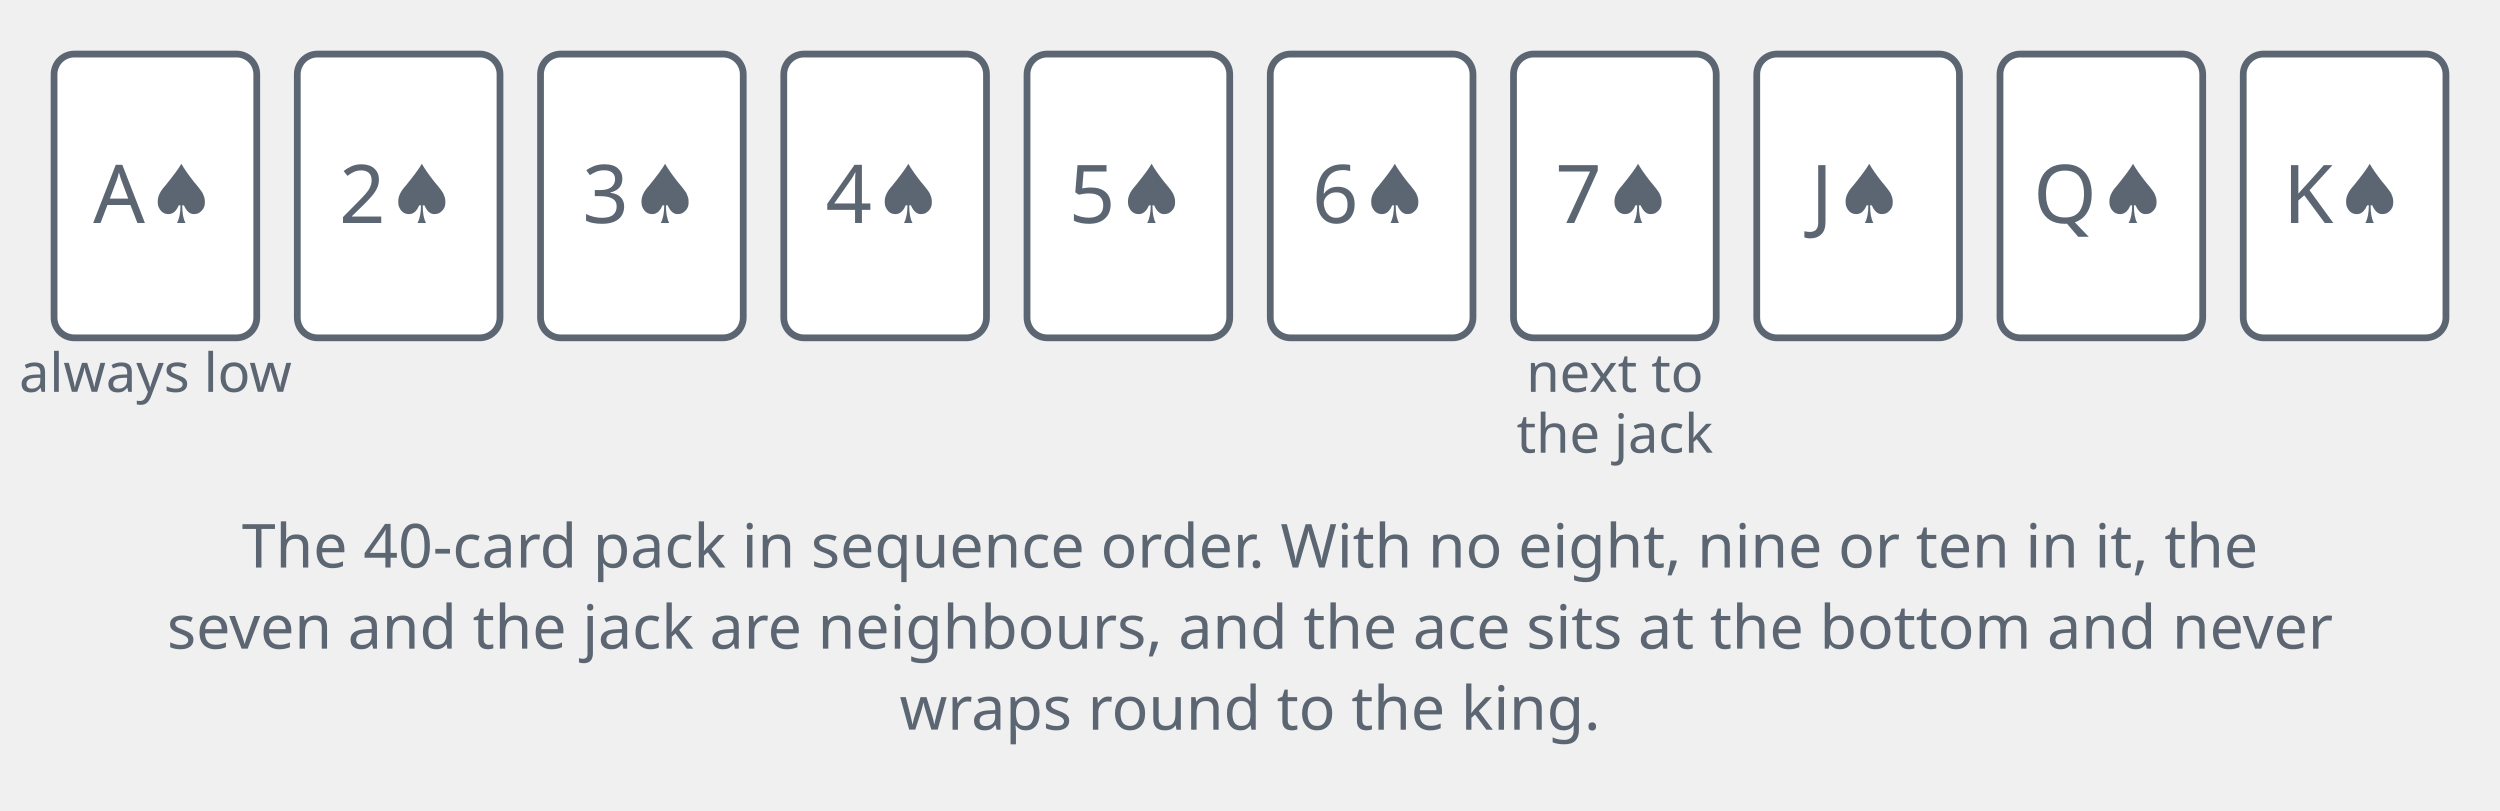
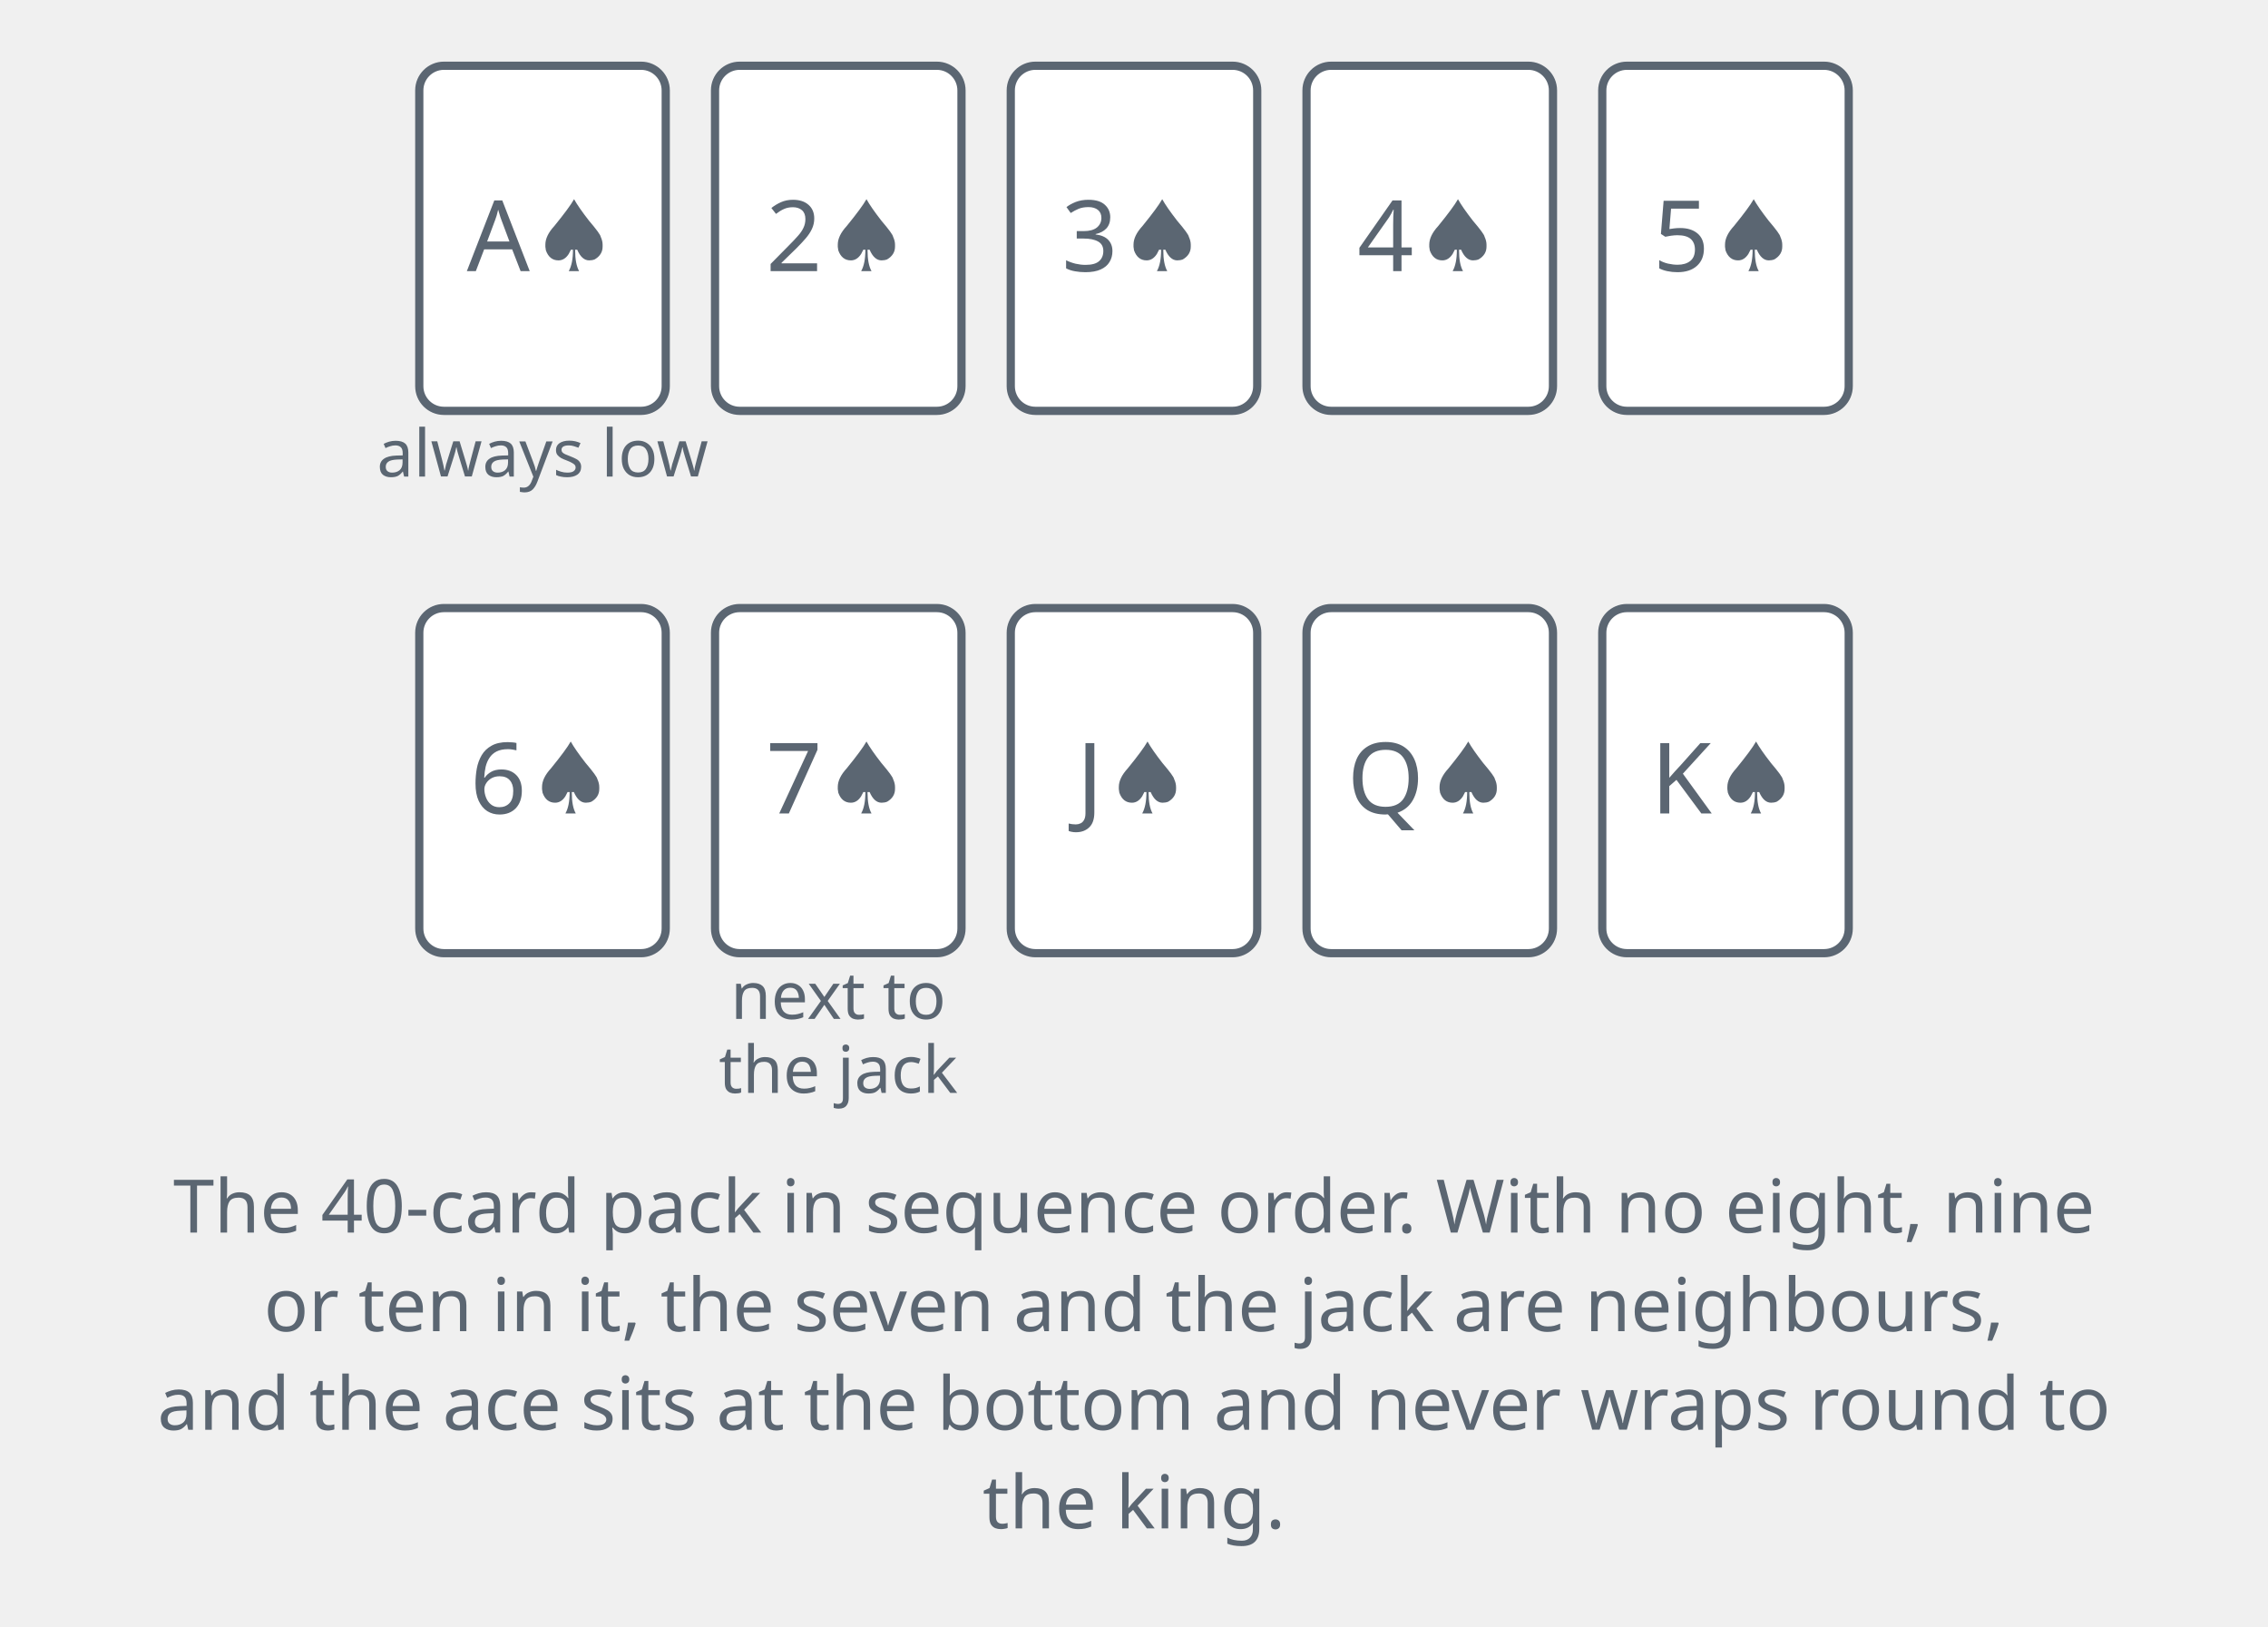
- <svg xmlns="http://www.w3.org/2000/svg" viewBox="0 0 370 120" width="592" height="192" role="img" aria-label="Conquian: The 40-card pack in sequence order. With no eight, nine or ten in it, the seven and the jack are neighbours, and the ace sits at the bottom and never wraps round to the king.">
-   <rect x="8.0" y="8.0" width="30" height="42" rx="3" fill="#ffffff" stroke="#5b6672" stroke-width="1" />
-   <text x="23.0" y="33.0" text-anchor="middle" font-family="system-ui, sans-serif" font-size="12" fill="#5b6672">A♠</text>
-   <text x="23.0" y="58.0" text-anchor="middle" font-family="system-ui, sans-serif" font-size="8" fill="#5b6672">always low</text>
-   <rect x="44.0" y="8.0" width="30" height="42" rx="3" fill="#ffffff" stroke="#5b6672" stroke-width="1" />
-   <text x="59.0" y="33.0" text-anchor="middle" font-family="system-ui, sans-serif" font-size="12" fill="#5b6672">2♠</text>
-   <rect x="80.0" y="8.0" width="30" height="42" rx="3" fill="#ffffff" stroke="#5b6672" stroke-width="1" />
-   <text x="95.0" y="33.0" text-anchor="middle" font-family="system-ui, sans-serif" font-size="12" fill="#5b6672">3♠</text>
-   <rect x="116.0" y="8.0" width="30" height="42" rx="3" fill="#ffffff" stroke="#5b6672" stroke-width="1" />
-   <text x="131.0" y="33.0" text-anchor="middle" font-family="system-ui, sans-serif" font-size="12" fill="#5b6672">4♠</text>
-   <rect x="152.0" y="8.0" width="30" height="42" rx="3" fill="#ffffff" stroke="#5b6672" stroke-width="1" />
-   <text x="167.0" y="33.0" text-anchor="middle" font-family="system-ui, sans-serif" font-size="12" fill="#5b6672">5♠</text>
-   <rect x="188.0" y="8.0" width="30" height="42" rx="3" fill="#ffffff" stroke="#5b6672" stroke-width="1" />
-   <text x="203.0" y="33.0" text-anchor="middle" font-family="system-ui, sans-serif" font-size="12" fill="#5b6672">6♠</text>
-   <rect x="224.0" y="8.0" width="30" height="42" rx="3" fill="#ffffff" stroke="#5b6672" stroke-width="1" />
-   <text x="239.0" y="33.0" text-anchor="middle" font-family="system-ui, sans-serif" font-size="12" fill="#5b6672">7♠</text>
-   <text x="239.0" y="58.0" text-anchor="middle" font-family="system-ui, sans-serif" font-size="8" fill="#5b6672">next to</text>
-   <text x="239.0" y="67.0" text-anchor="middle" font-family="system-ui, sans-serif" font-size="8" fill="#5b6672">the jack</text>
-   <rect x="260.0" y="8.0" width="30" height="42" rx="3" fill="#ffffff" stroke="#5b6672" stroke-width="1" />
-   <text x="275.0" y="33.0" text-anchor="middle" font-family="system-ui, sans-serif" font-size="12" fill="#5b6672">J♠</text>
-   <rect x="296.0" y="8.0" width="30" height="42" rx="3" fill="#ffffff" stroke="#5b6672" stroke-width="1" />
-   <text x="311.0" y="33.0" text-anchor="middle" font-family="system-ui, sans-serif" font-size="12" fill="#5b6672">Q♠</text>
-   <rect x="332.0" y="8.0" width="30" height="42" rx="3" fill="#ffffff" stroke="#5b6672" stroke-width="1" />
-   <text x="347.0" y="33.0" text-anchor="middle" font-family="system-ui, sans-serif" font-size="12" fill="#5b6672">K♠</text>
-   <text x="185.0" y="84.0" text-anchor="middle" font-family="system-ui, sans-serif" font-size="9" fill="#5b6672">The 40-card pack in sequence order. With no eight, nine or ten in it, the</text>
-   <text x="185.0" y="96.0" text-anchor="middle" font-family="system-ui, sans-serif" font-size="9" fill="#5b6672">seven and the jack are neighbours, and the ace sits at the bottom and never</text>
-   <text x="185.0" y="108.0" text-anchor="middle" font-family="system-ui, sans-serif" font-size="9" fill="#5b6672">wraps round to the king.</text>
+ <svg xmlns="http://www.w3.org/2000/svg" viewBox="0 0 276 198" width="442" height="317" role="img" aria-label="Conquian: The 40-card pack in sequence order. With no eight, nine or ten in it, the seven and the jack are neighbours, and the ace sits at the bottom and never wraps round to the king.">
+   <rect x="51.0" y="8.0" width="30" height="42" rx="3" fill="#ffffff" stroke="#5b6672" stroke-width="1" />
+   <text x="66.0" y="33.0" text-anchor="middle" font-family="system-ui, sans-serif" font-size="12" fill="#5b6672">A♠</text>
+   <text x="66.0" y="58.0" text-anchor="middle" font-family="system-ui, sans-serif" font-size="8" fill="#5b6672">always low</text>
+   <rect x="87.0" y="8.0" width="30" height="42" rx="3" fill="#ffffff" stroke="#5b6672" stroke-width="1" />
+   <text x="102.0" y="33.0" text-anchor="middle" font-family="system-ui, sans-serif" font-size="12" fill="#5b6672">2♠</text>
+   <rect x="123.0" y="8.0" width="30" height="42" rx="3" fill="#ffffff" stroke="#5b6672" stroke-width="1" />
+   <text x="138.0" y="33.0" text-anchor="middle" font-family="system-ui, sans-serif" font-size="12" fill="#5b6672">3♠</text>
+   <rect x="159.0" y="8.0" width="30" height="42" rx="3" fill="#ffffff" stroke="#5b6672" stroke-width="1" />
+   <text x="174.0" y="33.0" text-anchor="middle" font-family="system-ui, sans-serif" font-size="12" fill="#5b6672">4♠</text>
+   <rect x="195.0" y="8.0" width="30" height="42" rx="3" fill="#ffffff" stroke="#5b6672" stroke-width="1" />
+   <text x="210.0" y="33.0" text-anchor="middle" font-family="system-ui, sans-serif" font-size="12" fill="#5b6672">5♠</text>
+   <rect x="51.0" y="74.0" width="30" height="42" rx="3" fill="#ffffff" stroke="#5b6672" stroke-width="1" />
+   <text x="66.0" y="99.0" text-anchor="middle" font-family="system-ui, sans-serif" font-size="12" fill="#5b6672">6♠</text>
+   <rect x="87.0" y="74.0" width="30" height="42" rx="3" fill="#ffffff" stroke="#5b6672" stroke-width="1" />
+   <text x="102.0" y="99.0" text-anchor="middle" font-family="system-ui, sans-serif" font-size="12" fill="#5b6672">7♠</text>
+   <text x="102.0" y="124.0" text-anchor="middle" font-family="system-ui, sans-serif" font-size="8" fill="#5b6672">next to</text>
+   <text x="102.0" y="133.0" text-anchor="middle" font-family="system-ui, sans-serif" font-size="8" fill="#5b6672">the jack</text>
+   <rect x="123.0" y="74.0" width="30" height="42" rx="3" fill="#ffffff" stroke="#5b6672" stroke-width="1" />
+   <text x="138.0" y="99.0" text-anchor="middle" font-family="system-ui, sans-serif" font-size="12" fill="#5b6672">J♠</text>
+   <rect x="159.0" y="74.0" width="30" height="42" rx="3" fill="#ffffff" stroke="#5b6672" stroke-width="1" />
+   <text x="174.0" y="99.0" text-anchor="middle" font-family="system-ui, sans-serif" font-size="12" fill="#5b6672">Q♠</text>
+   <rect x="195.0" y="74.0" width="30" height="42" rx="3" fill="#ffffff" stroke="#5b6672" stroke-width="1" />
+   <text x="210.0" y="99.0" text-anchor="middle" font-family="system-ui, sans-serif" font-size="12" fill="#5b6672">K♠</text>
+   <text x="138.0" y="150.0" text-anchor="middle" font-family="system-ui, sans-serif" font-size="9" fill="#5b6672">The 40-card pack in sequence order. With no eight, nine</text>
+   <text x="138.0" y="162.0" text-anchor="middle" font-family="system-ui, sans-serif" font-size="9" fill="#5b6672">or ten in it, the seven and the jack are neighbours,</text>
+   <text x="138.0" y="174.0" text-anchor="middle" font-family="system-ui, sans-serif" font-size="9" fill="#5b6672">and the ace sits at the bottom and never wraps round to</text>
+   <text x="138.0" y="186.0" text-anchor="middle" font-family="system-ui, sans-serif" font-size="9" fill="#5b6672">the king.</text>
</svg>
